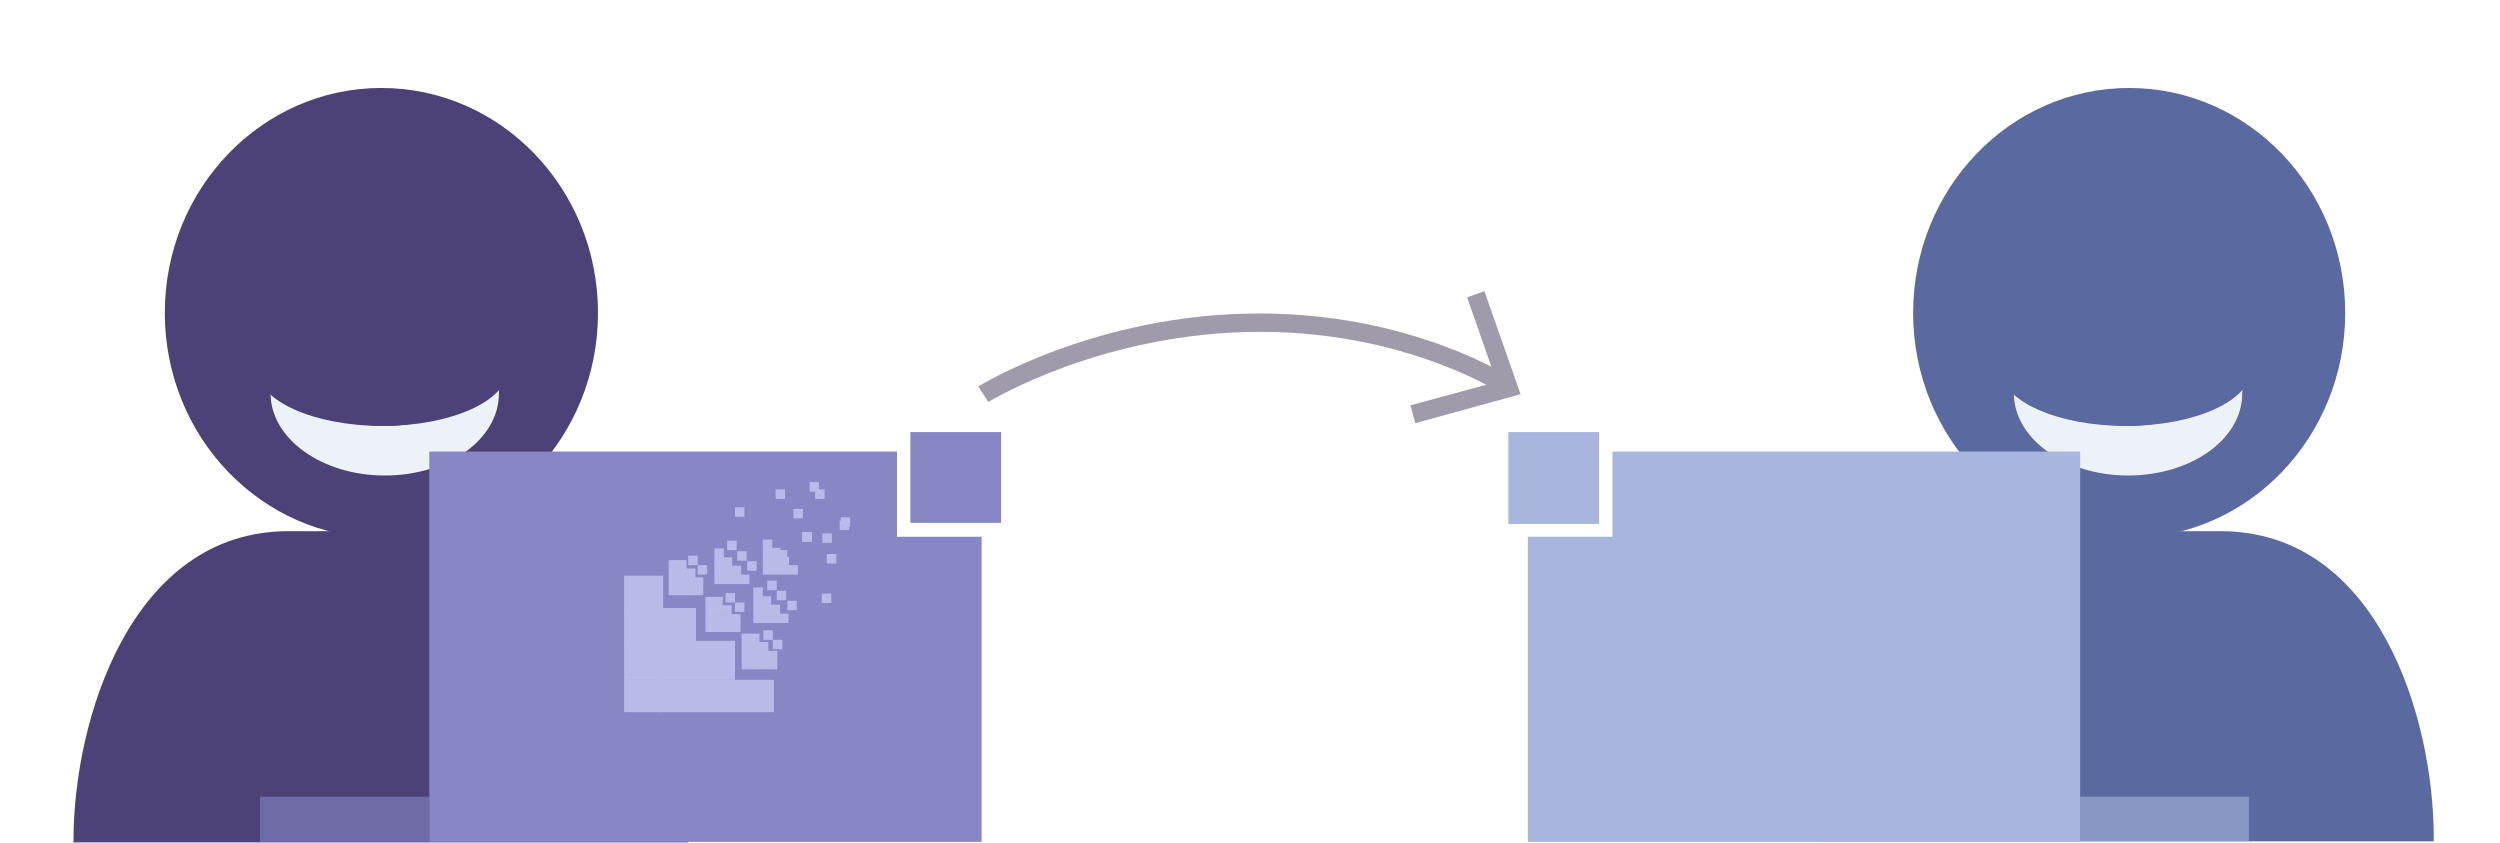
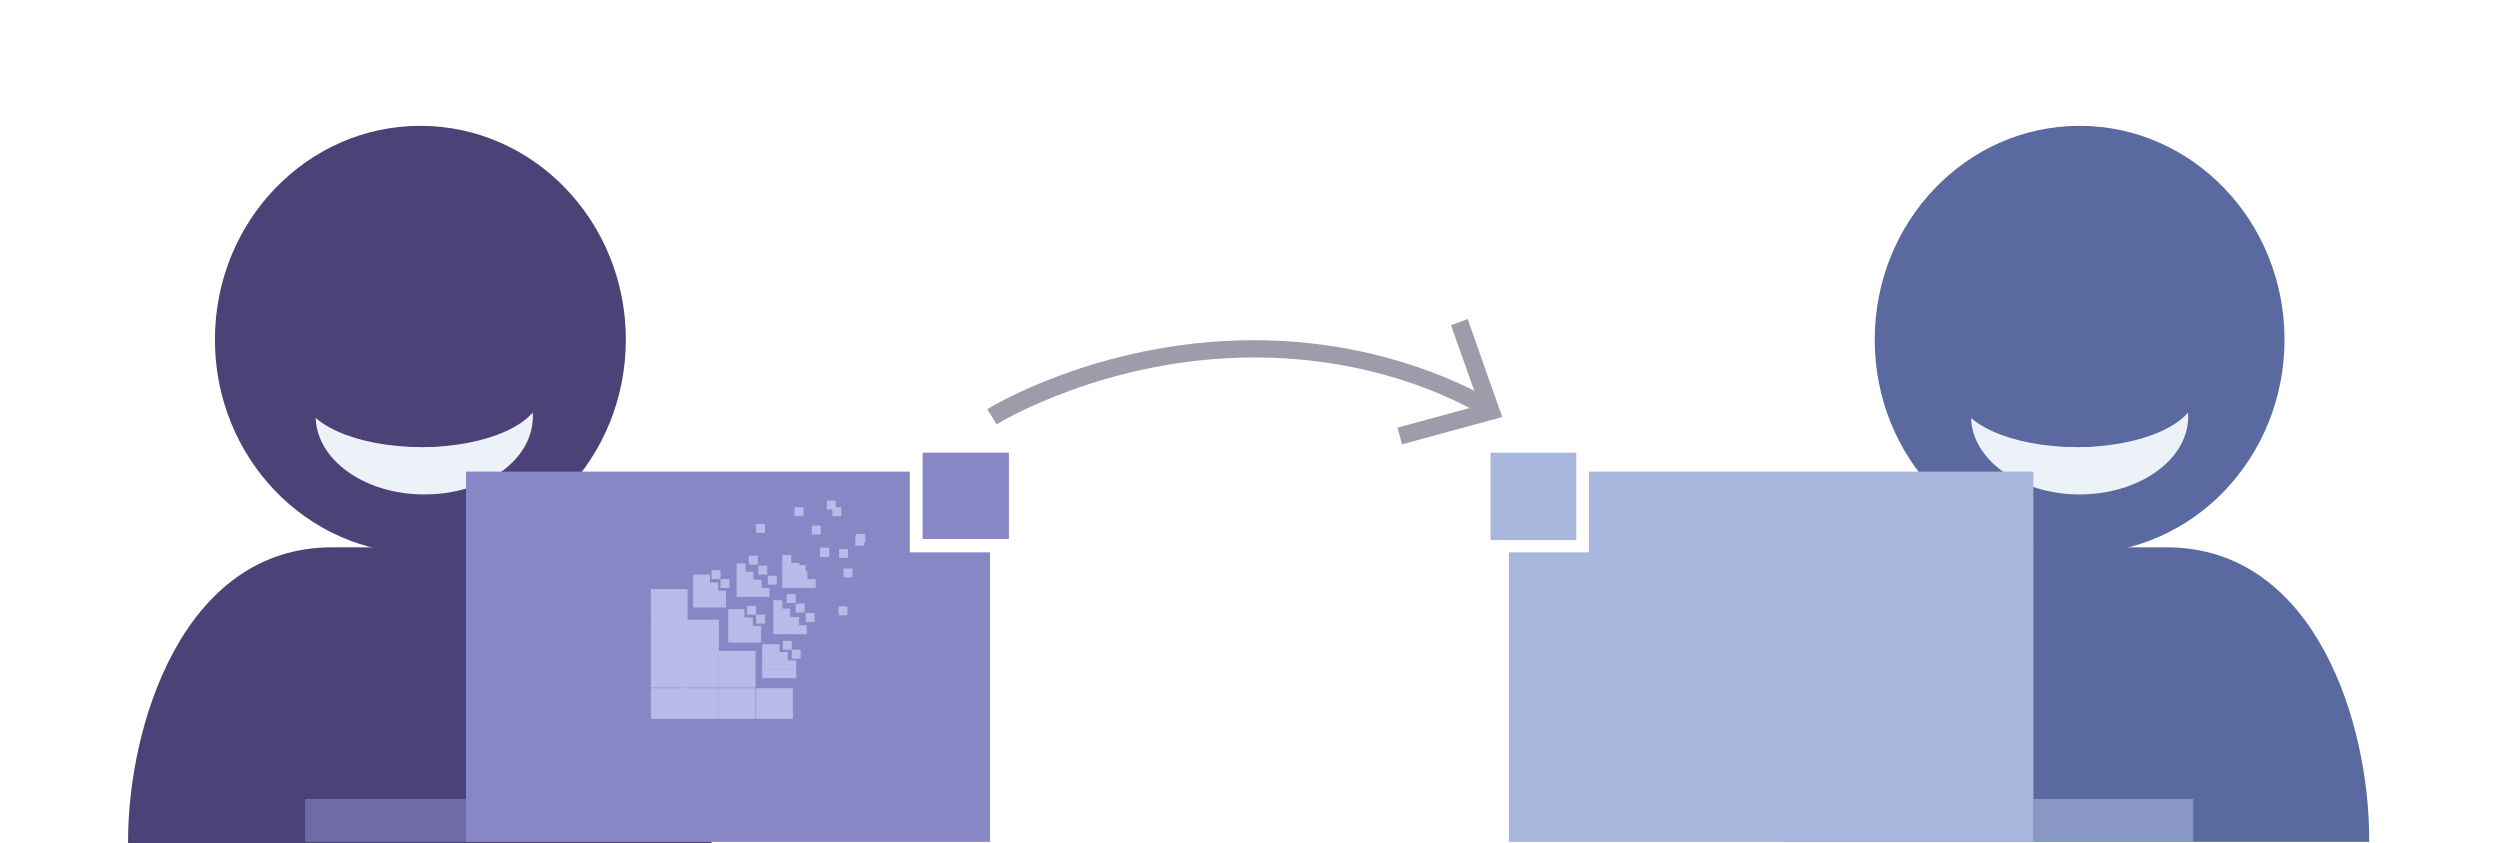
<svg xmlns="http://www.w3.org/2000/svg" xmlns:xlink="http://www.w3.org/1999/xlink" version="1.1" id="Layer_1" x="0px" y="0px" viewBox="0 0 449 151.3" style="enable-background:new 0 0 449 151.3;" xml:space="preserve">
  <style type="text/css">
	.st0{fill:#4C4277;}
- 	.st1{opacity:0.6;fill:#8787C6;}
+ 	.st1{opacity:0.6;fill:#8787C6;enable-background:new    ;}
	.st2{fill:#5A69A0;}
- 	.st3{opacity:0.6;fill:#A8B6DD;}
+ 	.st3{opacity:0.6;fill:#A8B6DD;enable-background:new    ;}
	.st4{fill:#9F9BAA;}
	.st5{fill:#EDF2F9;}
	.st6{fill:#8787C6;}
	.st7{fill:#BABAE8;}
- 	.st8{clip-path:url(#SVGID_2_);fill:#BABAE8;}
+ 	.st8{clip-path:url(#SVGID_3_);fill:#BABAE8;}
	.st9{fill:#A8B6DD;}
</style>
-   <path class="st0" d="M123.6,150.2c0-21-10.3-54.8-38.3-54.8H51.8c-28.3,0-38.6,34-38.6,55.5v0.4h110.4V150" />
-   <polyline class="st1" points="77.1,143.1 46.7,143.1 46.7,151.2 77.1,151.2 77.1,143.1 " />
-   <polyline class="st0" points="115.6,143.1 77.1,143.1 77.1,151.2 115.6,151.2 115.6,143.1 " />
-   <ellipse class="st2" cx="382.4" cy="56.2" rx="38.8" ry="40.4" />
-   <path class="st2" d="M326.5,149.8c0-21,10.5-54.4,38.6-54.4h33.7c28.3,0,38.3,33.6,38.3,55v0.7H326.5v-1.3" />
-   <polyline class="st3" points="403.9,143.1 373.6,143.1 373.6,151.2 403.9,151.2 403.9,143.1 " />
-   <path class="st4" d="M177.5,72.2L177.5,72.2c0.5-0.3,20.8-12.6,48.8-12.6c21.6,0,37,7.3,43,10.8l1.6-2.9  c-6.4-3.7-22.4-11.2-44.7-11.2c-29.4,0-50.3,13-50.5,13.1L177.5,72.2L177.5,72.2z" />
-   <polygon class="st4" points="254.2,76 253.3,72.8 268.8,68.6 263.5,53.4 266.6,52.3 273.1,70.8 " />
-   <ellipse class="st0" cx="68.5" cy="56.2" rx="38.9" ry="40.4" />
+   <path class="st0" d="M127.8,150.3c0-19.9-9.8-52-36.4-52H59.6c-26.9,0-36.6,32.3-36.6,52.7v0.4h104.8v-1.2" />
+   <polyline class="st1" points="83.7,143.5 54.8,143.5 54.8,151.2 83.7,151.2 83.7,143.5 " />
+   <polyline class="st0" points="120.2,143.5 83.7,143.5 83.7,151.2 120.2,151.2 120.2,143.5 " />
+   <ellipse class="st2" cx="373.5" cy="61" rx="36.8" ry="38.4" />
+   <path class="st2" d="M320.5,149.9c0-19.9,10-51.6,36.6-51.6h32c26.9,0,36.4,31.9,36.4,52.2v0.7h-105V149.9" />
+   <polyline class="st3" points="393.9,143.5 365.2,143.5 365.2,151.2 393.9,151.2 393.9,143.5 " />
+   <path class="st4" d="M179,76.2L179,76.2c0.5-0.3,19.7-12,46.3-12c20.5,0,35.1,6.9,40.8,10.3l1.5-2.8c-6.1-3.5-21.3-10.6-42.4-10.6  c-27.9,0-47.8,12.3-47.9,12.4L179,76.2L179,76.2z" />
+   <polygon class="st4" points="251.8,79.8 251,76.8 265.7,72.8 260.6,58.4 263.6,57.3 269.8,74.9 " />
+   <ellipse class="st0" cx="75.5" cy="61" rx="36.9" ry="38.4" />
  <g>
-     <path class="st5" d="M88.5,65.8c-2.2,6.1-9.9,10.7-19.4,10.7s-17.2-4.6-19.4-10.7c-0.8,1.6-1.1,3.2-1.1,4.9c0,8,9.1,14.7,20.5,14.7   s20.5-6.5,20.5-14.7C89.8,68.9,89.3,67.4,88.5,65.8z" />
+     <path class="st5" d="M94.5,70.1c-2.1,5.8-9.4,10.2-18.4,10.2s-16.3-4.4-18.4-10.2c-0.8,1.5-1,3-1,4.7c0,7.6,8.6,14,19.5,14   s19.5-6.2,19.5-14C95.7,73.1,95.3,71.6,94.5,70.1z" />
  </g>
-   <ellipse class="st0" cx="68.7" cy="66.3" rx="22.5" ry="10.2" />
+   <ellipse class="st0" cx="75.7" cy="70.6" rx="21.4" ry="9.7" />
  <g>
-     <path class="st5" d="M401.6,65.8c-2.2,6.1-9.9,10.7-19.4,10.7s-17.2-4.6-19.4-10.7c-0.8,1.6-1.1,3.2-1.1,4.9   c0,8,9.1,14.7,20.5,14.7c11.3,0,20.5-6.5,20.5-14.7C402.9,68.9,402.4,67.4,401.6,65.8z" />
+     <path class="st5" d="M391.8,70.1c-2.1,5.8-9.4,10.2-18.4,10.2c-9,0-16.3-4.4-18.4-10.2c-0.8,1.5-1,3-1,4.7c0,7.6,8.6,14,19.5,14   c10.7,0,19.5-6.2,19.5-14C393,73.1,392.5,71.6,391.8,70.1z" />
  </g>
-   <ellipse class="st2" cx="381.8" cy="66.3" rx="22.5" ry="10.2" />
-   <rect x="163.5" y="77.6" class="st6" width="16.3" height="16.3" />
+   <ellipse class="st2" cx="373" cy="70.6" rx="21.4" ry="9.7" />
+   <rect x="165.7" y="81.3" class="st6" width="15.5" height="15.5" />
  <g>
-     <polygon class="st6" points="161.1,96.4 161.1,94.9 161.1,81.1 77.1,81.1 77.1,151.2 176.3,151.2 176.3,96.4 162.7,96.4  " />
+     <polygon class="st6" points="163.4,99.2 163.4,97.8 163.4,84.7 83.7,84.7 83.7,151.2 177.8,151.2 177.8,99.2 164.9,99.2  " />
  </g>
-   <rect x="112.1" y="103.4" class="st7" width="7" height="7" />
-   <rect x="112.1" y="109.2" class="st7" width="7" height="7" />
-   <rect x="112.1" y="115.1" class="st7" width="7" height="7" />
-   <rect x="112.1" y="122.1" class="st7" width="7" height="5.8" />
-   <rect x="120.1" y="100.6" class="st7" width="1.7" height="1.7" />
-   <rect x="120.1" y="102.1" class="st7" width="1.7" height="1.7" />
-   <rect x="120.1" y="103.7" class="st7" width="1.7" height="1.7" />
-   <rect x="120.1" y="105.2" class="st7" width="1.7" height="1.7" />
-   <rect x="121.6" y="100.6" class="st7" width="1.7" height="1.7" />
-   <rect x="121.6" y="102.1" class="st7" width="1.7" height="1.7" />
-   <rect x="121.6" y="103.7" class="st7" width="1.7" height="1.7" />
-   <rect x="121.6" y="105.2" class="st7" width="1.7" height="1.7" />
-   <rect x="123.6" y="99.8" class="st7" width="1.7" height="1.7" />
-   <rect x="123.2" y="102.1" class="st7" width="1.7" height="1.7" />
-   <rect x="123.2" y="103.7" class="st7" width="1.7" height="1.7" />
-   <rect x="123.2" y="105.2" class="st7" width="1.7" height="1.7" />
-   <rect x="132" y="91.1" class="st7" width="1.7" height="1.7" />
-   <rect x="125.3" y="101.5" class="st7" width="1.7" height="1.7" />
-   <rect x="124.6" y="103.7" class="st7" width="1.7" height="1.7" />
-   <rect x="124.6" y="105.2" class="st7" width="1.7" height="1.7" />
-   <rect x="118" y="109.2" class="st7" width="7" height="7" />
-   <rect x="118" y="115.1" class="st7" width="7" height="7" />
-   <rect x="118" y="122.1" class="st7" width="7" height="5.8" />
-   <rect x="128.3" y="98.5" class="st7" width="1.7" height="1.7" />
-   <rect x="128.3" y="100.1" class="st7" width="1.7" height="1.7" />
-   <rect x="128.3" y="101.6" class="st7" width="1.7" height="1.7" />
-   <rect x="128.3" y="103.2" class="st7" width="1.7" height="1.7" />
-   <rect x="130.6" y="97.1" class="st7" width="1.7" height="1.7" />
-   <rect x="129.8" y="100.1" class="st7" width="1.7" height="1.7" />
-   <rect x="129.8" y="101.6" class="st7" width="1.7" height="1.7" />
-   <rect x="129.8" y="103.2" class="st7" width="1.7" height="1.7" />
-   <rect x="139.3" y="87.9" class="st7" width="1.7" height="1.7" />
-   <rect x="132.4" y="99" class="st7" width="1.7" height="1.7" />
-   <rect x="131.4" y="101.6" class="st7" width="1.7" height="1.7" />
-   <rect x="131.4" y="103.2" class="st7" width="1.7" height="1.7" />
-   <rect x="146.4" y="87.9" class="st7" width="1.7" height="1.7" />
-   <rect x="142.5" y="91.4" class="st7" width="1.7" height="1.7" />
-   <rect x="134.2" y="100.8" class="st7" width="1.7" height="1.7" />
-   <rect x="132.9" y="103.2" class="st7" width="1.7" height="1.7" />
-   <rect x="126.7" y="107.2" class="st7" width="1.7" height="1.7" />
-   <rect x="126.7" y="108.7" class="st7" width="1.7" height="1.7" />
-   <rect x="126.7" y="110.3" class="st7" width="1.7" height="1.7" />
-   <rect x="126.7" y="111.8" class="st7" width="1.7" height="1.7" />
-   <rect x="128.1" y="107.2" class="st7" width="1.7" height="1.7" />
-   <rect x="128.1" y="108.7" class="st7" width="1.7" height="1.7" />
-   <rect x="128.1" y="110.3" class="st7" width="1.7" height="1.7" />
-   <rect x="128.1" y="111.8" class="st7" width="1.7" height="1.7" />
-   <rect x="130.3" y="106.5" class="st7" width="1.7" height="1.7" />
-   <rect x="129.7" y="108.7" class="st7" width="1.7" height="1.7" />
-   <rect x="129.7" y="110.3" class="st7" width="1.7" height="1.7" />
-   <rect x="129.7" y="111.8" class="st7" width="1.7" height="1.7" />
-   <rect x="139.7" y="98.8" class="st7" width="1.7" height="1.7" />
-   <rect x="132" y="108.2" class="st7" width="1.7" height="1.7" />
-   <rect x="131.3" y="110.3" class="st7" width="1.7" height="1.7" />
-   <rect x="131.3" y="111.8" class="st7" width="1.7" height="1.7" />
-   <rect x="125" y="115.1" class="st7" width="7" height="7" />
-   <rect x="125" y="122.1" class="st7" width="7" height="5.8" />
-   <rect x="137" y="96.9" class="st7" width="1.7" height="1.7" />
-   <rect x="137" y="98.4" class="st7" width="1.7" height="1.7" />
-   <rect x="137" y="100" class="st7" width="1.7" height="1.7" />
-   <rect x="137" y="101.5" class="st7" width="1.7" height="1.7" />
-   <rect x="145.4" y="86.6" class="st7" width="1.7" height="1.7" />
-   <rect x="138.5" y="98.4" class="st7" width="1.7" height="1.7" />
-   <rect x="138.5" y="100" class="st7" width="1.7" height="1.7" />
-   <rect x="138.5" y="101.5" class="st7" width="1.7" height="1.7" />
-   <rect x="144.1" y="95.6" class="st7" width="1.7" height="1.7" />
+   <rect x="116.9" y="105.8" class="st7" width="6.6" height="6.6" />
+   <rect x="116.9" y="111.3" class="st7" width="6.6" height="6.6" />
+   <rect x="116.9" y="116.9" class="st7" width="6.6" height="6.6" />
+   <rect x="116.9" y="123.6" class="st7" width="6.6" height="5.5" />
+   <rect x="124.5" y="103.2" class="st7" width="1.6" height="1.6" />
+   <rect x="124.5" y="104.6" class="st7" width="1.6" height="1.6" />
+   <rect x="124.5" y="106.1" class="st7" width="1.6" height="1.6" />
+   <rect x="124.5" y="107.5" class="st7" width="1.6" height="1.6" />
+   <rect x="125.9" y="103.2" class="st7" width="1.6" height="1.6" />
+   <rect x="125.9" y="104.6" class="st7" width="1.6" height="1.6" />
+   <rect x="125.9" y="106.1" class="st7" width="1.6" height="1.6" />
+   <rect x="125.9" y="107.5" class="st7" width="1.6" height="1.6" />
+   <rect x="127.8" y="102.4" class="st7" width="1.6" height="1.6" />
+   <rect x="127.4" y="104.6" class="st7" width="1.6" height="1.6" />
+   <rect x="127.4" y="106.1" class="st7" width="1.6" height="1.6" />
+   <rect x="127.4" y="107.5" class="st7" width="1.6" height="1.6" />
+   <rect x="135.8" y="94.1" class="st7" width="1.6" height="1.6" />
+   <rect x="129.4" y="104" class="st7" width="1.6" height="1.6" />
+   <rect x="128.8" y="106.1" class="st7" width="1.6" height="1.6" />
+   <rect x="128.8" y="107.5" class="st7" width="1.6" height="1.6" />
+   <rect x="122.5" y="111.3" class="st7" width="6.6" height="6.6" />
+   <rect x="122.5" y="116.9" class="st7" width="6.6" height="6.6" />
+   <rect x="122.5" y="123.6" class="st7" width="6.6" height="5.5" />
+   <rect x="132.3" y="101.2" class="st7" width="1.6" height="1.6" />
+   <rect x="132.3" y="102.7" class="st7" width="1.6" height="1.6" />
+   <rect x="132.3" y="104.1" class="st7" width="1.6" height="1.6" />
+   <rect x="132.3" y="105.6" class="st7" width="1.6" height="1.6" />
+   <rect x="134.5" y="99.8" class="st7" width="1.6" height="1.6" />
+   <rect x="133.7" y="102.7" class="st7" width="1.6" height="1.6" />
+   <rect x="133.7" y="104.1" class="st7" width="1.6" height="1.6" />
+   <rect x="133.7" y="105.6" class="st7" width="1.6" height="1.6" />
+   <rect x="142.7" y="91.1" class="st7" width="1.6" height="1.6" />
+   <rect x="136.2" y="101.6" class="st7" width="1.6" height="1.6" />
+   <rect x="135.2" y="104.1" class="st7" width="1.6" height="1.6" />
+   <rect x="135.2" y="105.6" class="st7" width="1.6" height="1.6" />
+   <rect x="149.5" y="91.1" class="st7" width="1.6" height="1.6" />
+   <rect x="145.8" y="94.4" class="st7" width="1.6" height="1.6" />
+   <rect x="137.9" y="103.4" class="st7" width="1.6" height="1.6" />
+   <rect x="136.6" y="105.6" class="st7" width="1.6" height="1.6" />
+   <rect x="130.8" y="109.4" class="st7" width="1.6" height="1.6" />
+   <rect x="130.8" y="110.9" class="st7" width="1.6" height="1.6" />
+   <rect x="130.8" y="112.4" class="st7" width="1.6" height="1.6" />
+   <rect x="130.8" y="113.8" class="st7" width="1.6" height="1.6" />
+   <rect x="132.1" y="109.4" class="st7" width="1.6" height="1.6" />
+   <rect x="132.1" y="110.9" class="st7" width="1.6" height="1.6" />
+   <rect x="132.1" y="112.4" class="st7" width="1.6" height="1.6" />
+   <rect x="132.1" y="113.8" class="st7" width="1.6" height="1.6" />
+   <rect x="134.2" y="108.8" class="st7" width="1.6" height="1.6" />
+   <rect x="133.6" y="110.9" class="st7" width="1.6" height="1.6" />
+   <rect x="133.6" y="112.4" class="st7" width="1.6" height="1.6" />
+   <rect x="133.6" y="113.8" class="st7" width="1.6" height="1.6" />
+   <rect x="143.1" y="101.5" class="st7" width="1.6" height="1.6" />
+   <rect x="135.8" y="110.4" class="st7" width="1.6" height="1.6" />
+   <rect x="135.1" y="112.4" class="st7" width="1.6" height="1.6" />
+   <rect x="135.1" y="113.8" class="st7" width="1.6" height="1.6" />
+   <rect x="129.1" y="116.9" class="st7" width="6.6" height="6.6" />
+   <rect x="129.1" y="123.6" class="st7" width="6.6" height="5.5" />
+   <rect x="140.5" y="99.7" class="st7" width="1.6" height="1.6" />
+   <rect x="140.5" y="101.1" class="st7" width="1.6" height="1.6" />
+   <rect x="140.5" y="102.6" class="st7" width="1.6" height="1.6" />
+   <rect x="140.5" y="104" class="st7" width="1.6" height="1.6" />
+   <rect x="148.5" y="89.9" class="st7" width="1.6" height="1.6" />
+   <rect x="142" y="101.1" class="st7" width="1.6" height="1.6" />
+   <rect x="142" y="102.6" class="st7" width="1.6" height="1.6" />
+   <rect x="142" y="104" class="st7" width="1.6" height="1.6" />
+   <rect x="147.3" y="98.4" class="st7" width="1.6" height="1.6" />
  <g>
    <g>
      <g>
-         <defs>
-           <polyline id="SVGID_1_" points="144.1,97.3 145.8,97.3 145.8,95.6 144.1,95.6 144.1,97.3     " />
-         </defs>
-         <use xlink:href="#SVGID_1_" style="overflow:visible;fill:#BABAE8;" />
-         <clipPath id="SVGID_2_">
-           <use xlink:href="#SVGID_1_" style="overflow:visible;" />
-         </clipPath>
-         <rect x="144.1" y="95.6" class="st8" width="1.7" height="1.7" />
+         <g>
+           <polyline id="SVGID_1_" class="st7" points="147.3,100 148.9,100 148.9,98.4 147.3,98.4 147.3,100     " />
+         </g>
+         <g>
+           <defs>
+             <polyline id="SVGID_2_" points="147.3,100 148.9,100 148.9,98.4 147.3,98.4 147.3,100      " />
+           </defs>
+           <clipPath id="SVGID_3_">
+             <use xlink:href="#SVGID_2_" style="overflow:visible;" />
+           </clipPath>
+           <rect x="147.3" y="98.4" class="st8" width="1.6" height="1.6" />
+         </g>
      </g>
    </g>
  </g>
-   <rect x="140" y="100" class="st7" width="1.7" height="1.7" />
-   <rect x="140" y="101.5" class="st7" width="1.7" height="1.7" />
-   <rect x="150.8" y="93.5" class="st7" width="1.7" height="1.7" />
-   <rect x="141.6" y="101.5" class="st7" width="1.7" height="1.7" />
-   <rect x="135.3" y="105.5" class="st7" width="1.7" height="1.7" />
-   <rect x="135.3" y="107.1" class="st7" width="1.7" height="1.7" />
-   <rect x="135.3" y="108.6" class="st7" width="1.7" height="1.7" />
-   <rect x="135.3" y="110.2" class="st7" width="1.7" height="1.7" />
-   <rect x="137.8" y="104.3" class="st7" width="1.7" height="1.7" />
-   <rect x="136.8" y="107.1" class="st7" width="1.7" height="1.7" />
-   <rect x="136.8" y="108.6" class="st7" width="1.7" height="1.7" />
-   <rect x="136.8" y="110.2" class="st7" width="1.7" height="1.7" />
-   <rect x="147.7" y="95.8" class="st7" width="1.7" height="1.7" />
-   <rect x="139.5" y="106.1" class="st7" width="1.7" height="1.7" />
-   <rect x="138.4" y="108.6" class="st7" width="1.7" height="1.7" />
-   <rect x="138.4" y="110.2" class="st7" width="1.7" height="1.7" />
-   <rect x="151" y="92.9" class="st7" width="1.7" height="1.7" />
-   <rect x="148.5" y="99.5" class="st7" width="1.7" height="1.7" />
-   <rect x="141.4" y="107.9" class="st7" width="1.7" height="1.7" />
-   <rect x="139.9" y="110.2" class="st7" width="1.7" height="1.7" />
-   <rect x="133.2" y="113.8" class="st7" width="1.7" height="1.7" />
-   <rect x="133.2" y="115.3" class="st7" width="1.7" height="1.7" />
-   <rect x="133.2" y="116.9" class="st7" width="1.7" height="1.7" />
-   <rect x="133.2" y="118.5" class="st7" width="1.7" height="1.7" />
-   <rect x="134.7" y="113.8" class="st7" width="1.7" height="1.7" />
-   <rect x="134.7" y="115.3" class="st7" width="1.7" height="1.7" />
-   <rect x="134.7" y="116.9" class="st7" width="1.7" height="1.7" />
-   <rect x="134.7" y="118.5" class="st7" width="1.7" height="1.7" />
-   <rect x="137.1" y="113.2" class="st7" width="1.7" height="1.7" />
-   <rect x="136.3" y="115.3" class="st7" width="1.7" height="1.7" />
-   <rect x="136.3" y="116.9" class="st7" width="1.7" height="1.7" />
-   <rect x="136.3" y="118.5" class="st7" width="1.7" height="1.7" />
-   <rect x="147.6" y="106.6" class="st7" width="1.7" height="1.7" />
-   <rect x="138.8" y="114.9" class="st7" width="1.7" height="1.7" />
-   <rect x="137.9" y="116.9" class="st7" width="1.7" height="1.7" />
-   <rect x="137.9" y="118.5" class="st7" width="1.7" height="1.7" />
-   <rect x="132" y="122.1" class="st7" width="7" height="5.8" />
-   <polyline class="st9" points="287.2,94.1 270.9,94.1 270.9,77.6 287.2,77.6 " />
+   <rect x="143.4" y="102.6" class="st7" width="1.6" height="1.6" />
+   <rect x="143.4" y="104" class="st7" width="1.6" height="1.6" />
+   <rect x="153.6" y="96.4" class="st7" width="1.6" height="1.6" />
+   <rect x="144.9" y="104" class="st7" width="1.6" height="1.6" />
+   <rect x="138.9" y="107.8" class="st7" width="1.6" height="1.6" />
+   <rect x="138.9" y="109.3" class="st7" width="1.6" height="1.6" />
+   <rect x="138.9" y="110.8" class="st7" width="1.6" height="1.6" />
+   <rect x="138.9" y="112.3" class="st7" width="1.6" height="1.6" />
+   <rect x="141.3" y="106.7" class="st7" width="1.6" height="1.6" />
+   <rect x="140.3" y="109.3" class="st7" width="1.6" height="1.6" />
+   <rect x="140.3" y="110.8" class="st7" width="1.6" height="1.6" />
+   <rect x="140.3" y="112.3" class="st7" width="1.6" height="1.6" />
+   <rect x="150.7" y="98.6" class="st7" width="1.6" height="1.6" />
+   <rect x="142.9" y="108.4" class="st7" width="1.6" height="1.6" />
+   <rect x="141.9" y="110.8" class="st7" width="1.6" height="1.6" />
+   <rect x="141.9" y="112.3" class="st7" width="1.6" height="1.6" />
+   <rect x="153.8" y="95.9" class="st7" width="1.6" height="1.6" />
+   <rect x="151.5" y="102.1" class="st7" width="1.6" height="1.6" />
+   <rect x="144.7" y="110.1" class="st7" width="1.6" height="1.6" />
+   <rect x="143.3" y="112.3" class="st7" width="1.6" height="1.6" />
+   <rect x="136.9" y="115.7" class="st7" width="1.6" height="1.6" />
+   <rect x="136.9" y="117.1" class="st7" width="1.6" height="1.6" />
+   <rect x="136.9" y="118.6" class="st7" width="1.6" height="1.6" />
+   <rect x="136.9" y="120.2" class="st7" width="1.6" height="1.6" />
+   <rect x="138.4" y="115.7" class="st7" width="1.6" height="1.6" />
+   <rect x="138.4" y="117.1" class="st7" width="1.6" height="1.6" />
+   <rect x="138.4" y="118.6" class="st7" width="1.6" height="1.6" />
+   <rect x="138.4" y="120.2" class="st7" width="1.6" height="1.6" />
+   <rect x="140.6" y="115.1" class="st7" width="1.6" height="1.6" />
+   <rect x="139.9" y="117.1" class="st7" width="1.6" height="1.6" />
+   <rect x="139.9" y="118.6" class="st7" width="1.6" height="1.6" />
+   <rect x="139.9" y="120.2" class="st7" width="1.6" height="1.6" />
+   <rect x="150.6" y="108.9" class="st7" width="1.6" height="1.6" />
+   <rect x="142.2" y="116.7" class="st7" width="1.6" height="1.6" />
+   <rect x="141.4" y="118.6" class="st7" width="1.6" height="1.6" />
+   <rect x="141.4" y="120.2" class="st7" width="1.6" height="1.6" />
+   <rect x="135.8" y="123.6" class="st7" width="6.6" height="5.5" />
+   <polyline class="st9" points="283.1,97 267.7,97 267.7,81.3 283.1,81.3 " />
  <g>
-     <polygon class="st9" points="289.6,81.1 289.6,94.9 289.6,96.4 288.3,96.4 274.4,96.4 274.4,151.2 373.6,151.2 373.6,81.1  " />
+     <polygon class="st9" points="285.4,84.7 285.4,97.8 285.4,99.2 284.2,99.2 271,99.2 271,151.2 365.2,151.2 365.2,84.7  " />
  </g>
</svg>
